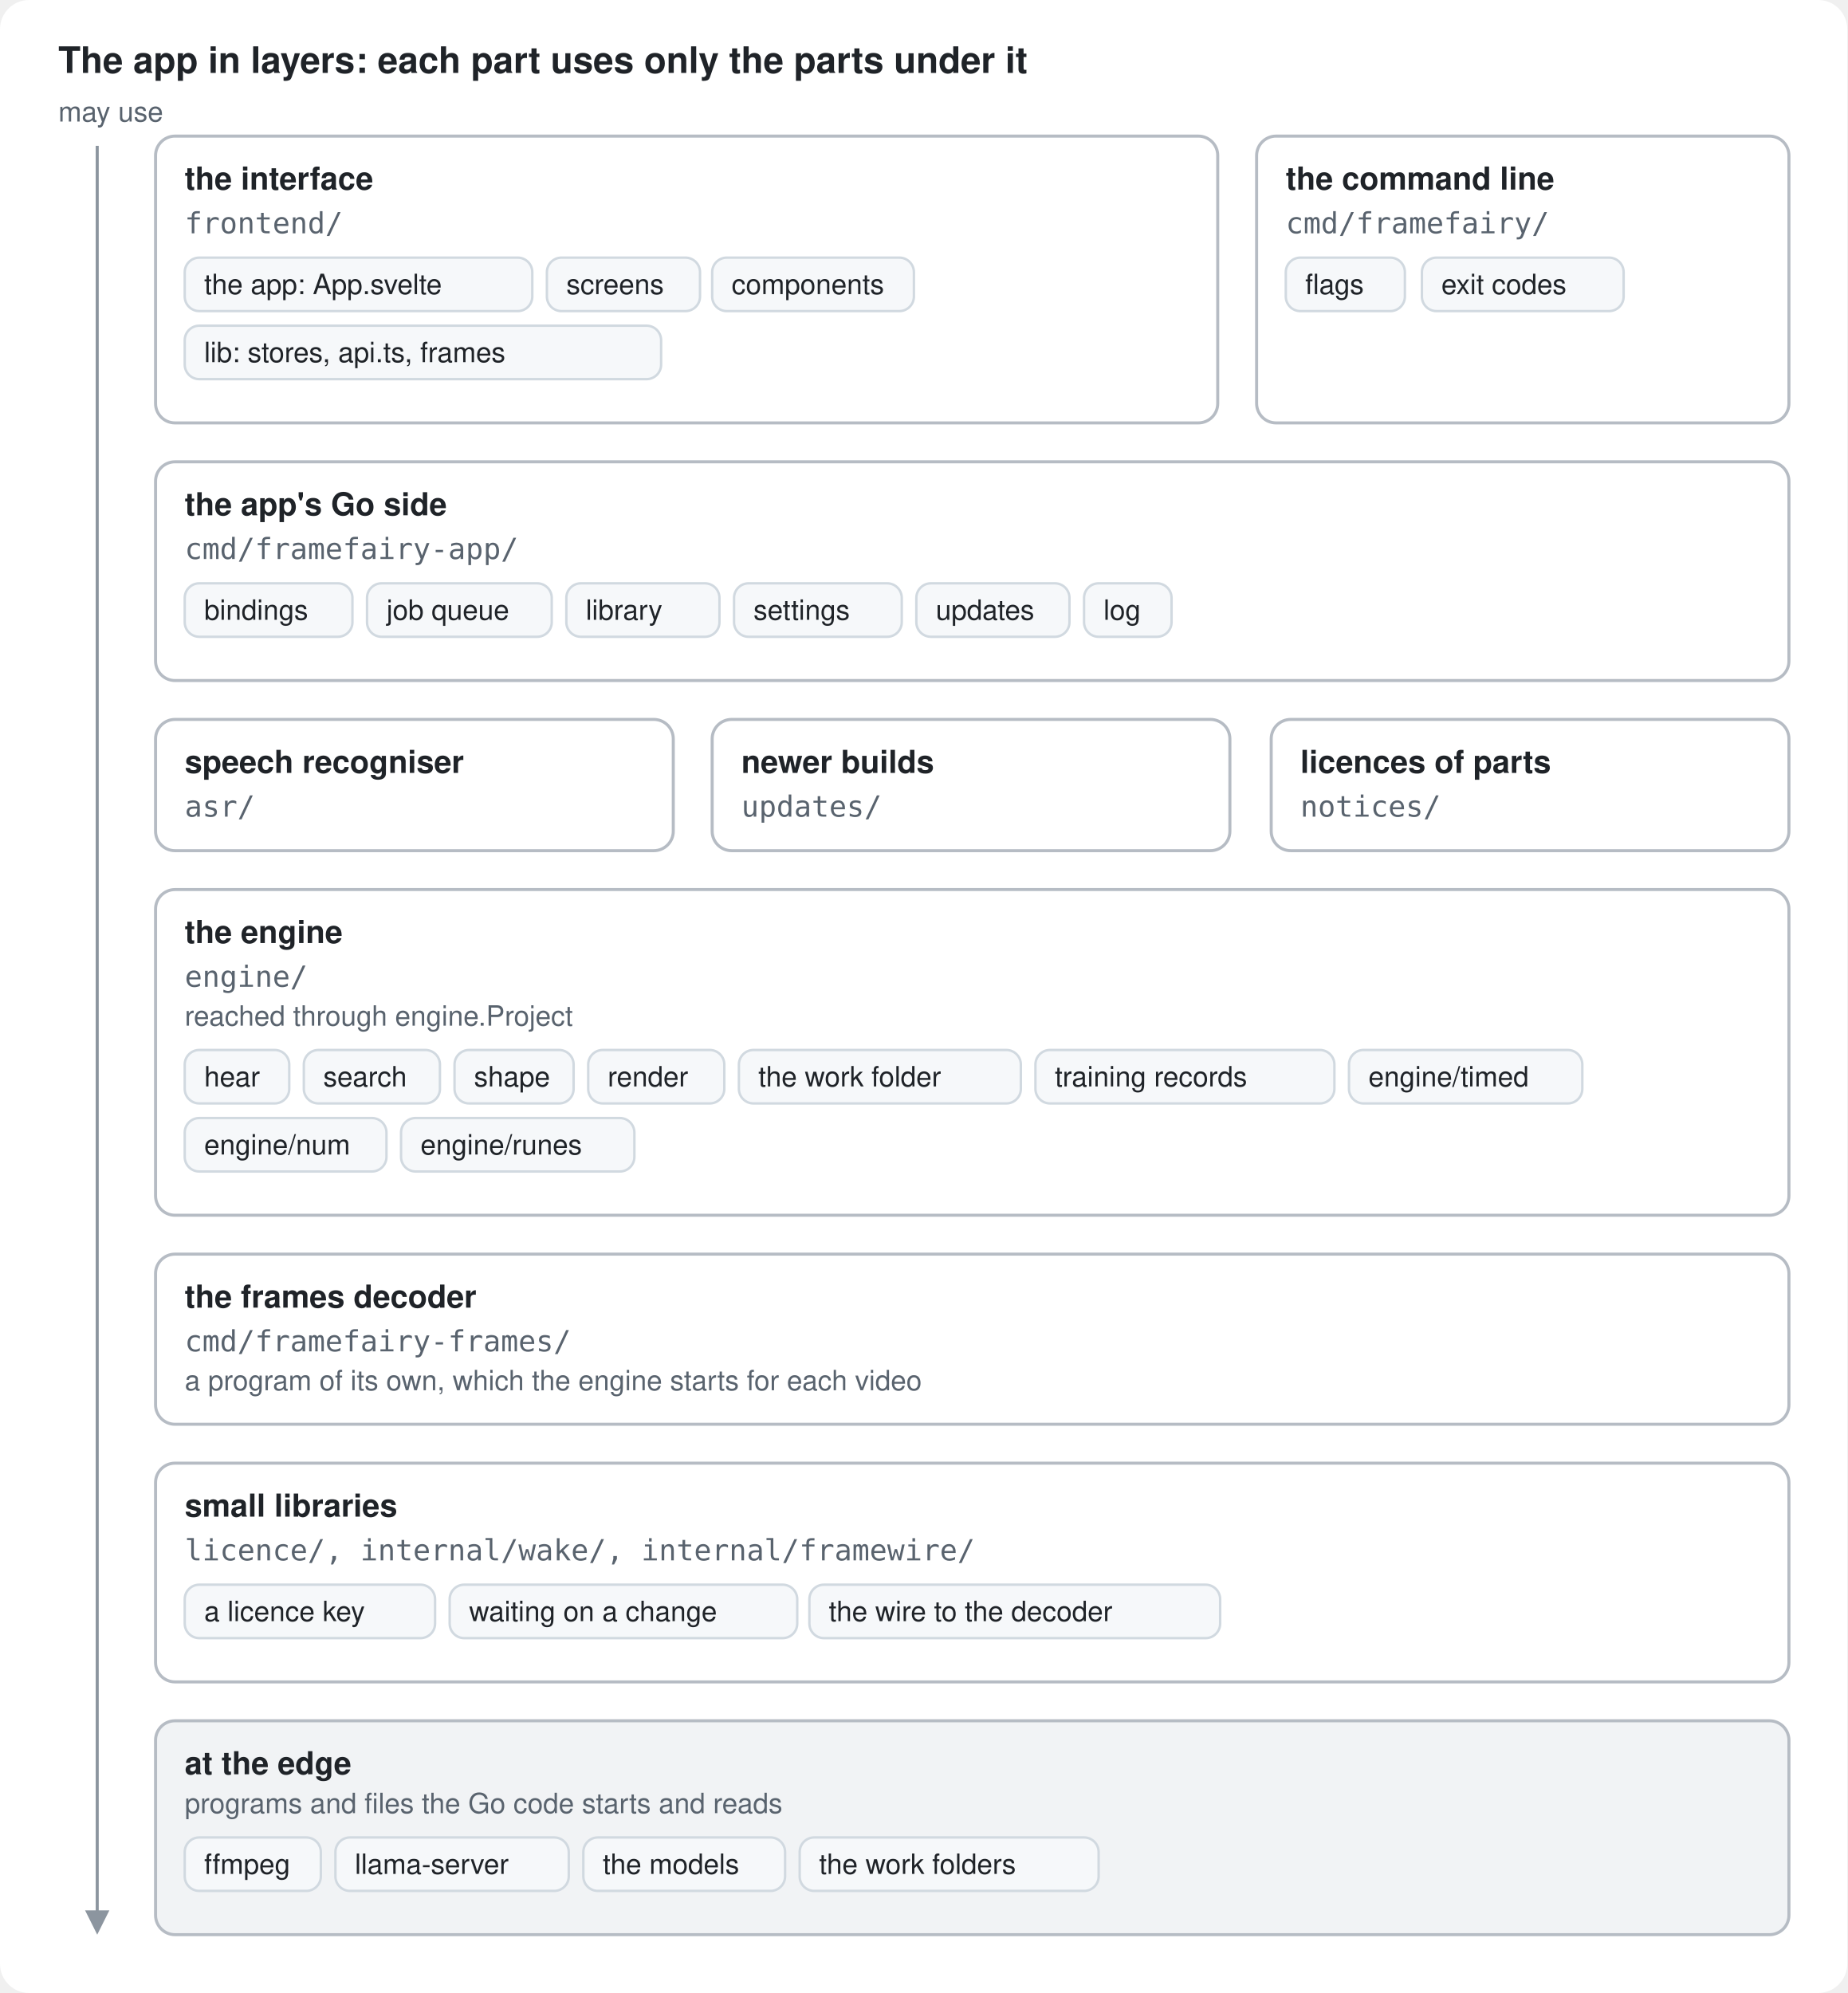
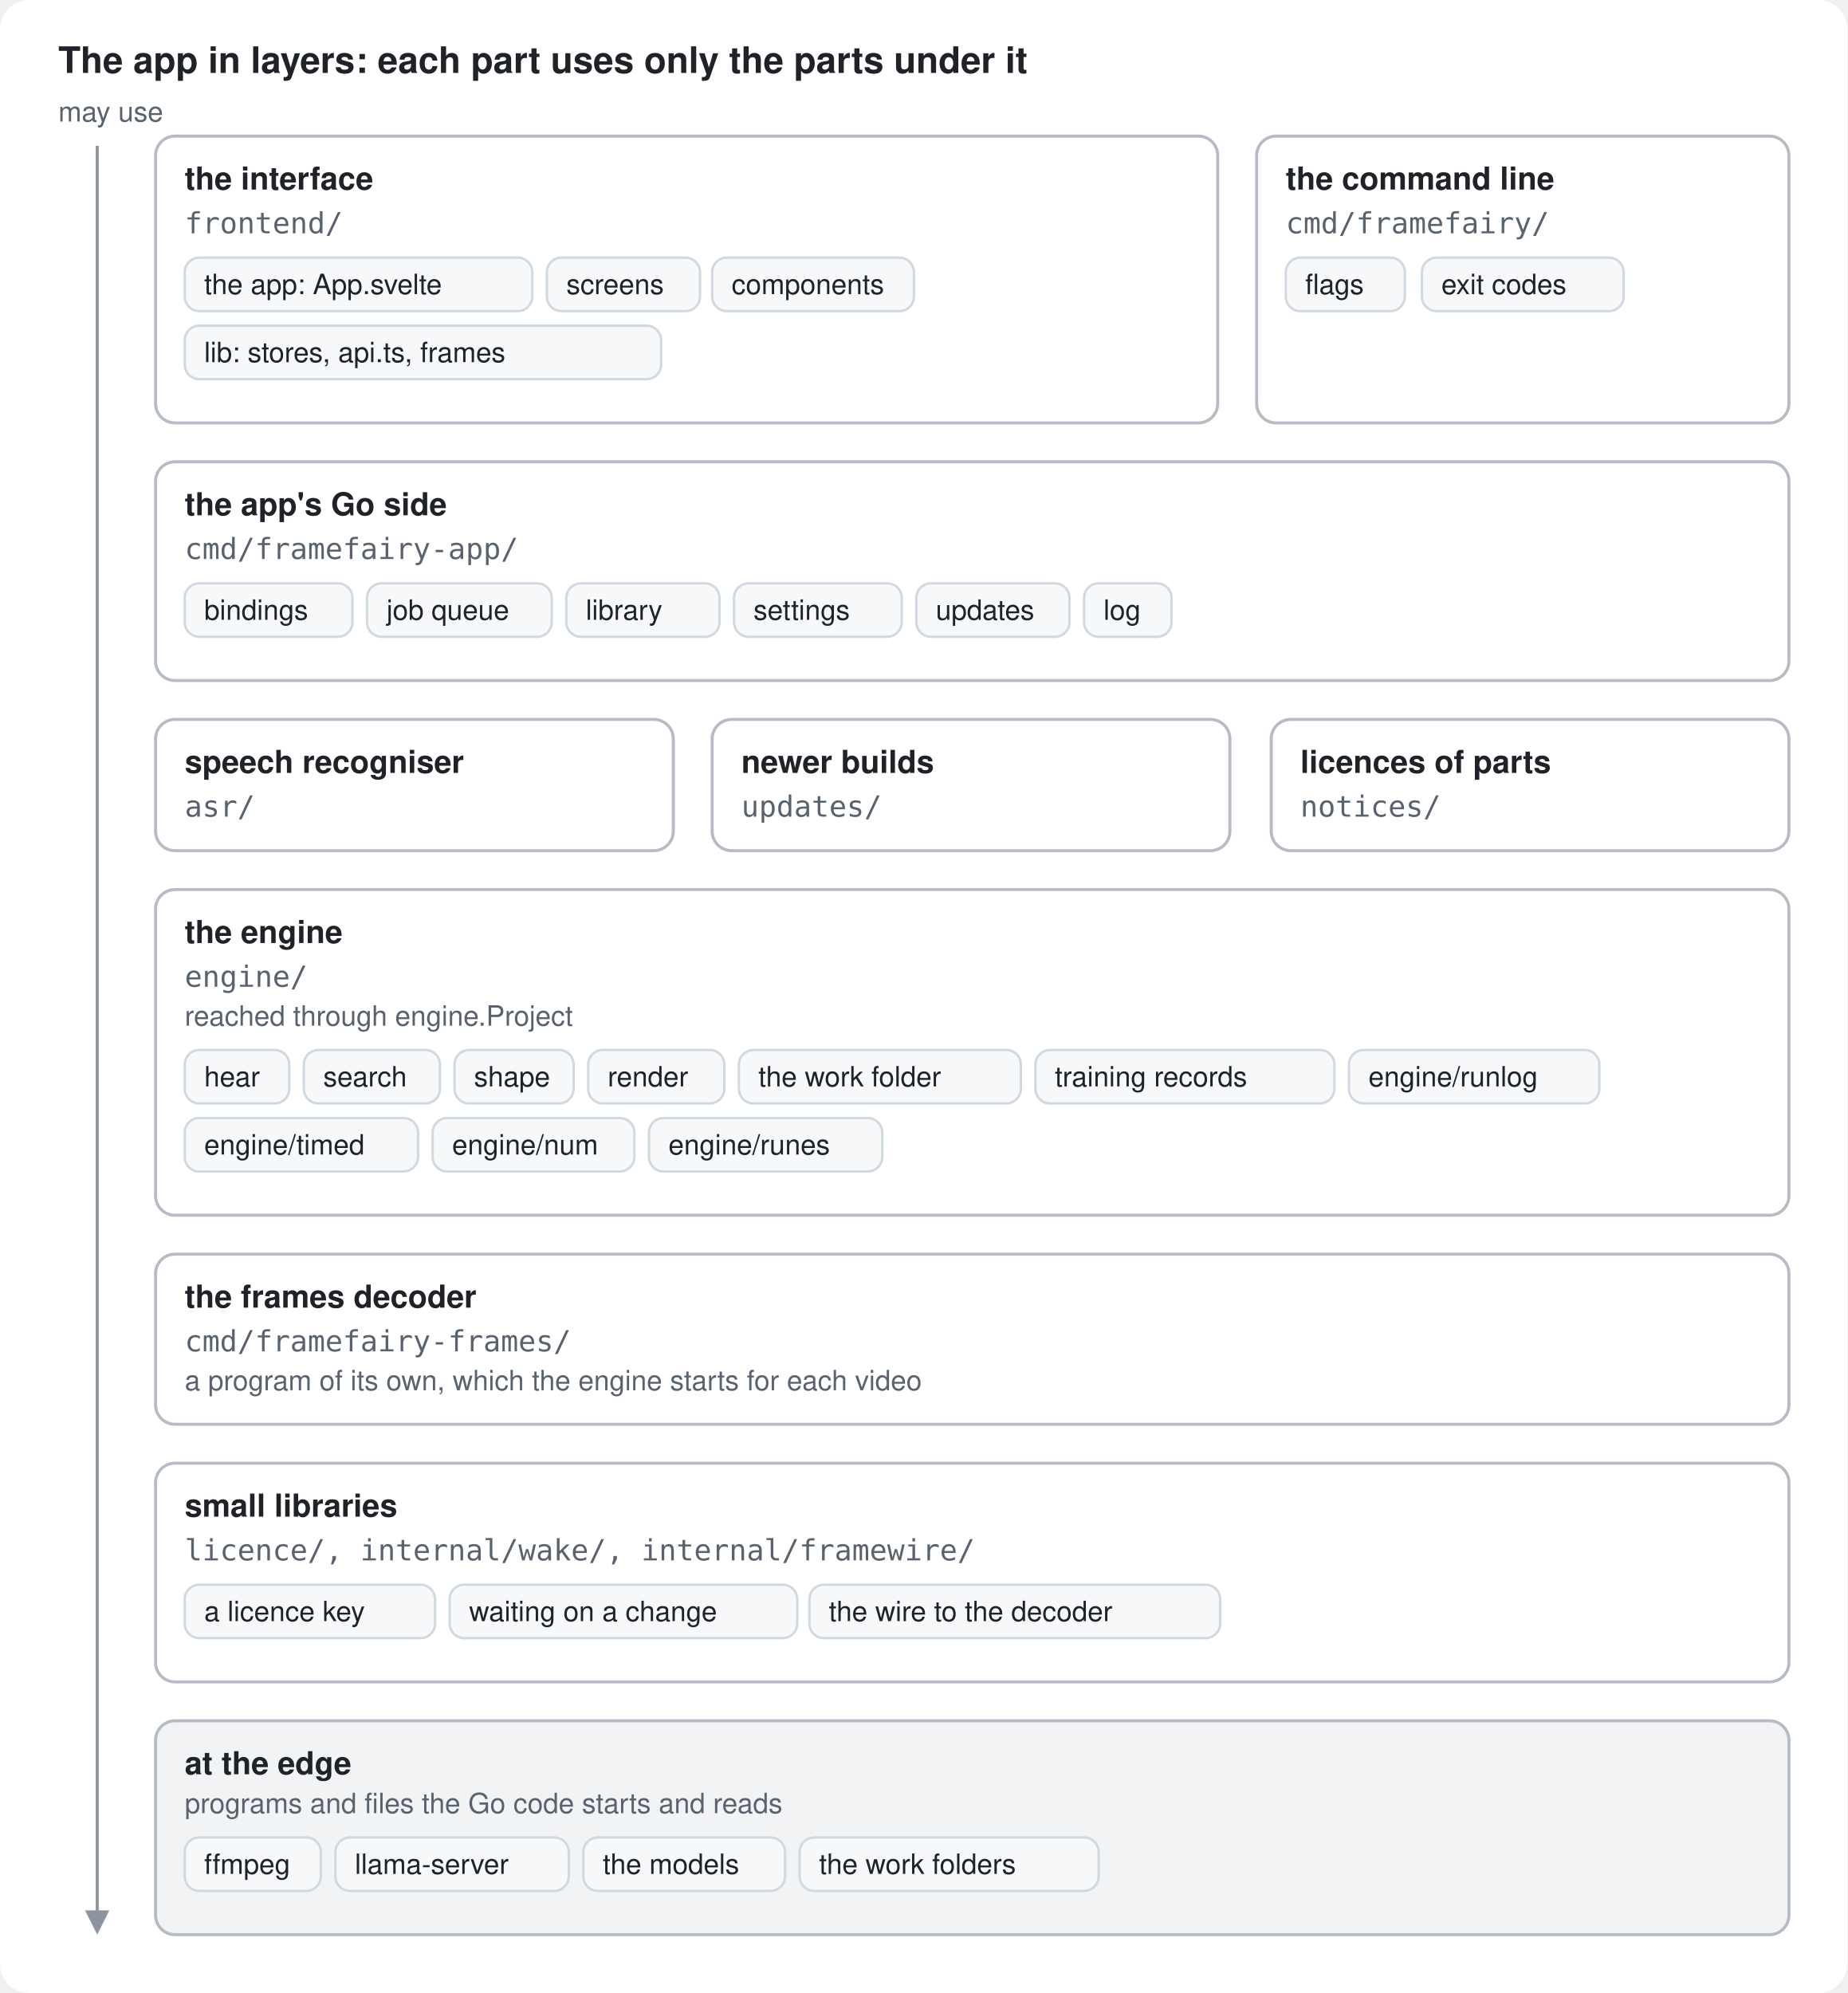
<svg xmlns="http://www.w3.org/2000/svg" viewBox="0 0 760 820" width="760" height="820" role="img" aria-label="The app in layers: each part uses only the parts under it">
  <style>
.t{font:600 15px -apple-system,BlinkMacSystemFont,"Segoe UI",Helvetica,Arial,sans-serif;fill:#1f2328}
.n{font:600 13px -apple-system,BlinkMacSystemFont,"Segoe UI",Helvetica,Arial,sans-serif;fill:#1f2328}
.p{font:12px ui-monospace,SFMono-Regular,Menlo,Consolas,monospace;fill:#59636e}
.q{font:11.5px -apple-system,BlinkMacSystemFont,"Segoe UI",Helvetica,Arial,sans-serif;fill:#59636e}
.c{font:11.5px -apple-system,BlinkMacSystemFont,"Segoe UI",Helvetica,Arial,sans-serif;fill:#1f2328}
.bg{fill:#ffffff}
.box{fill:none;stroke:#b6bcc4;stroke-width:1.25}
.dash{fill:none;stroke:#b6bcc4;stroke-width:1.25;stroke-dasharray:4 4}
.tint{fill:#f1f3f5;stroke:#b6bcc4;stroke-width:1.25}
.chip{fill:#f6f8fa;stroke:#d1d9e0;stroke-width:1}
.ax{stroke:#8c959f;stroke-width:1.25;fill:none}
.ah{fill:#8c959f}
@media (prefers-color-scheme:dark){
.bg{fill:#0d1117}
.t,.n,.c{fill:#f0f6fc}.p,.q{fill:#9198a1}
.box,.dash{stroke:#5d6570}.tint{fill:#1c2128;stroke:#5d6570}
.chip{fill:#212830;stroke:#3d444d}.ax{stroke:#7d8590}.ah{fill:#7d8590}}
</style>
  <rect class="bg" width="760" height="820" rx="12" />
  <text class="t" x="24" y="30">The app in layers: each part uses only the parts under it</text>
  <text class="q" x="24" y="50">may use</text>
  <path class="ax" d="M40 60V790" />
  <path class="ah" d="M35 786L40 796L45 786z" />
  <rect class="box" x="64" y="56" width="437" height="118" rx="8" />
  <text class="n" x="76" y="78">the interface</text>
  <text class="p" x="76" y="96">frontend/</text>
  <rect class="chip" x="76" y="106" width="143" height="22" rx="6" />
  <text class="c" x="84" y="121">the app: App.svelte</text>
  <rect class="chip" x="225" y="106" width="63" height="22" rx="6" />
  <text class="c" x="233" y="121">screens</text>
  <rect class="chip" x="293" y="106" width="83" height="22" rx="6" />
  <text class="c" x="301" y="121">components</text>
  <rect class="chip" x="76" y="134" width="196" height="22" rx="6" />
  <text class="c" x="84" y="149">lib: stores, api.ts, frames</text>
  <rect class="box" x="517" y="56" width="219" height="118" rx="8" />
  <text class="n" x="529" y="78">the command line</text>
  <text class="p" x="529" y="96">cmd/framefairy/</text>
  <rect class="chip" x="529" y="106" width="49" height="22" rx="6" />
  <text class="c" x="537" y="121">flags</text>
  <rect class="chip" x="585" y="106" width="83" height="22" rx="6" />
  <text class="c" x="593" y="121">exit codes</text>
  <rect class="box" x="64" y="190" width="672" height="90" rx="8" />
  <text class="n" x="76" y="212">the app's Go side</text>
  <text class="p" x="76" y="230">cmd/framefairy-app/</text>
  <rect class="chip" x="76" y="240" width="69" height="22" rx="6" />
  <text class="c" x="84" y="255">bindings</text>
  <rect class="chip" x="151" y="240" width="76" height="22" rx="6" />
  <text class="c" x="159" y="255">job queue</text>
  <rect class="chip" x="233" y="240" width="63" height="22" rx="6" />
  <text class="c" x="241" y="255">library</text>
  <rect class="chip" x="302" y="240" width="69" height="22" rx="6" />
  <text class="c" x="310" y="255">settings</text>
  <rect class="chip" x="377" y="240" width="63" height="22" rx="6" />
  <text class="c" x="385" y="255">updates</text>
  <rect class="chip" x="446" y="240" width="36" height="22" rx="6" />
  <text class="c" x="454" y="255">log</text>
  <rect class="box" x="64" y="296" width="213" height="54" rx="8" />
  <text class="n" x="76" y="318">speech recogniser</text>
  <text class="p" x="76" y="336">asr/</text>
  <rect class="box" x="293" y="296" width="213" height="54" rx="8" />
  <text class="n" x="305" y="318">newer builds</text>
  <text class="p" x="305" y="336">updates/</text>
  <rect class="box" x="523" y="296" width="213" height="54" rx="8" />
  <text class="n" x="535" y="318">licences of parts</text>
  <text class="p" x="535" y="336">notices/</text>
  <rect class="box" x="64" y="366" width="672" height="134" rx="8" />
  <text class="n" x="76" y="388">the engine</text>
  <text class="p" x="76" y="406">engine/</text>
  <text class="q" x="76" y="422">reached through engine.Project</text>
  <rect class="chip" x="76" y="432" width="43" height="22" rx="6" />
  <text class="c" x="84" y="447">hear</text>
  <rect class="chip" x="125" y="432" width="56" height="22" rx="6" />
  <text class="c" x="133" y="447">search</text>
  <rect class="chip" x="187" y="432" width="49" height="22" rx="6" />
  <text class="c" x="195" y="447">shape</text>
  <rect class="chip" x="242" y="432" width="56" height="22" rx="6" />
  <text class="c" x="250" y="447">render</text>
  <rect class="chip" x="304" y="432" width="116" height="22" rx="6" />
  <text class="c" x="312" y="447">the work folder</text>
  <rect class="chip" x="426" y="432" width="123" height="22" rx="6" />
  <text class="c" x="434" y="447">training records</text>
-   <rect class="chip" x="555" y="432" width="96" height="22" rx="6" />
-   <text class="c" x="563" y="447">engine/timed</text>
-   <rect class="chip" x="76" y="460" width="83" height="22" rx="6" />
-   <text class="c" x="84" y="475">engine/num</text>
-   <rect class="chip" x="165" y="460" width="96" height="22" rx="6" />
-   <text class="c" x="173" y="475">engine/runes</text>
+   <rect class="chip" x="555" y="432" width="103" height="22" rx="6" />
+   <text class="c" x="563" y="447">engine/runlog</text>
+   <rect class="chip" x="76" y="460" width="96" height="22" rx="6" />
+   <text class="c" x="84" y="475">engine/timed</text>
+   <rect class="chip" x="178" y="460" width="83" height="22" rx="6" />
+   <text class="c" x="186" y="475">engine/num</text>
+   <rect class="chip" x="267" y="460" width="96" height="22" rx="6" />
+   <text class="c" x="275" y="475">engine/runes</text>
  <rect class="box" x="64" y="516" width="672" height="70" rx="8" />
  <text class="n" x="76" y="538">the frames decoder</text>
  <text class="p" x="76" y="556">cmd/framefairy-frames/</text>
  <text class="q" x="76" y="572">a program of its own, which the engine starts for each video</text>
  <rect class="box" x="64" y="602" width="672" height="90" rx="8" />
  <text class="n" x="76" y="624">small libraries</text>
  <text class="p" x="76" y="642">licence/, internal/wake/, internal/framewire/</text>
  <rect class="chip" x="76" y="652" width="103" height="22" rx="6" />
  <text class="c" x="84" y="667">a licence key</text>
  <rect class="chip" x="185" y="652" width="143" height="22" rx="6" />
  <text class="c" x="193" y="667">waiting on a change</text>
  <rect class="chip" x="333" y="652" width="169" height="22" rx="6" />
  <text class="c" x="341" y="667">the wire to the decoder</text>
  <rect class="tint" x="64" y="708" width="672" height="88" rx="8" />
  <text class="n" x="76" y="730">at the edge</text>
  <text class="q" x="76" y="746">programs and files the Go code starts and reads</text>
  <rect class="chip" x="76" y="756" width="56" height="22" rx="6" />
  <text class="c" x="84" y="771">ffmpeg</text>
  <rect class="chip" x="138" y="756" width="96" height="22" rx="6" />
  <text class="c" x="146" y="771">llama-server</text>
  <rect class="chip" x="240" y="756" width="83" height="22" rx="6" />
  <text class="c" x="248" y="771">the models</text>
  <rect class="chip" x="329" y="756" width="123" height="22" rx="6" />
  <text class="c" x="337" y="771">the work folders</text>
</svg>
